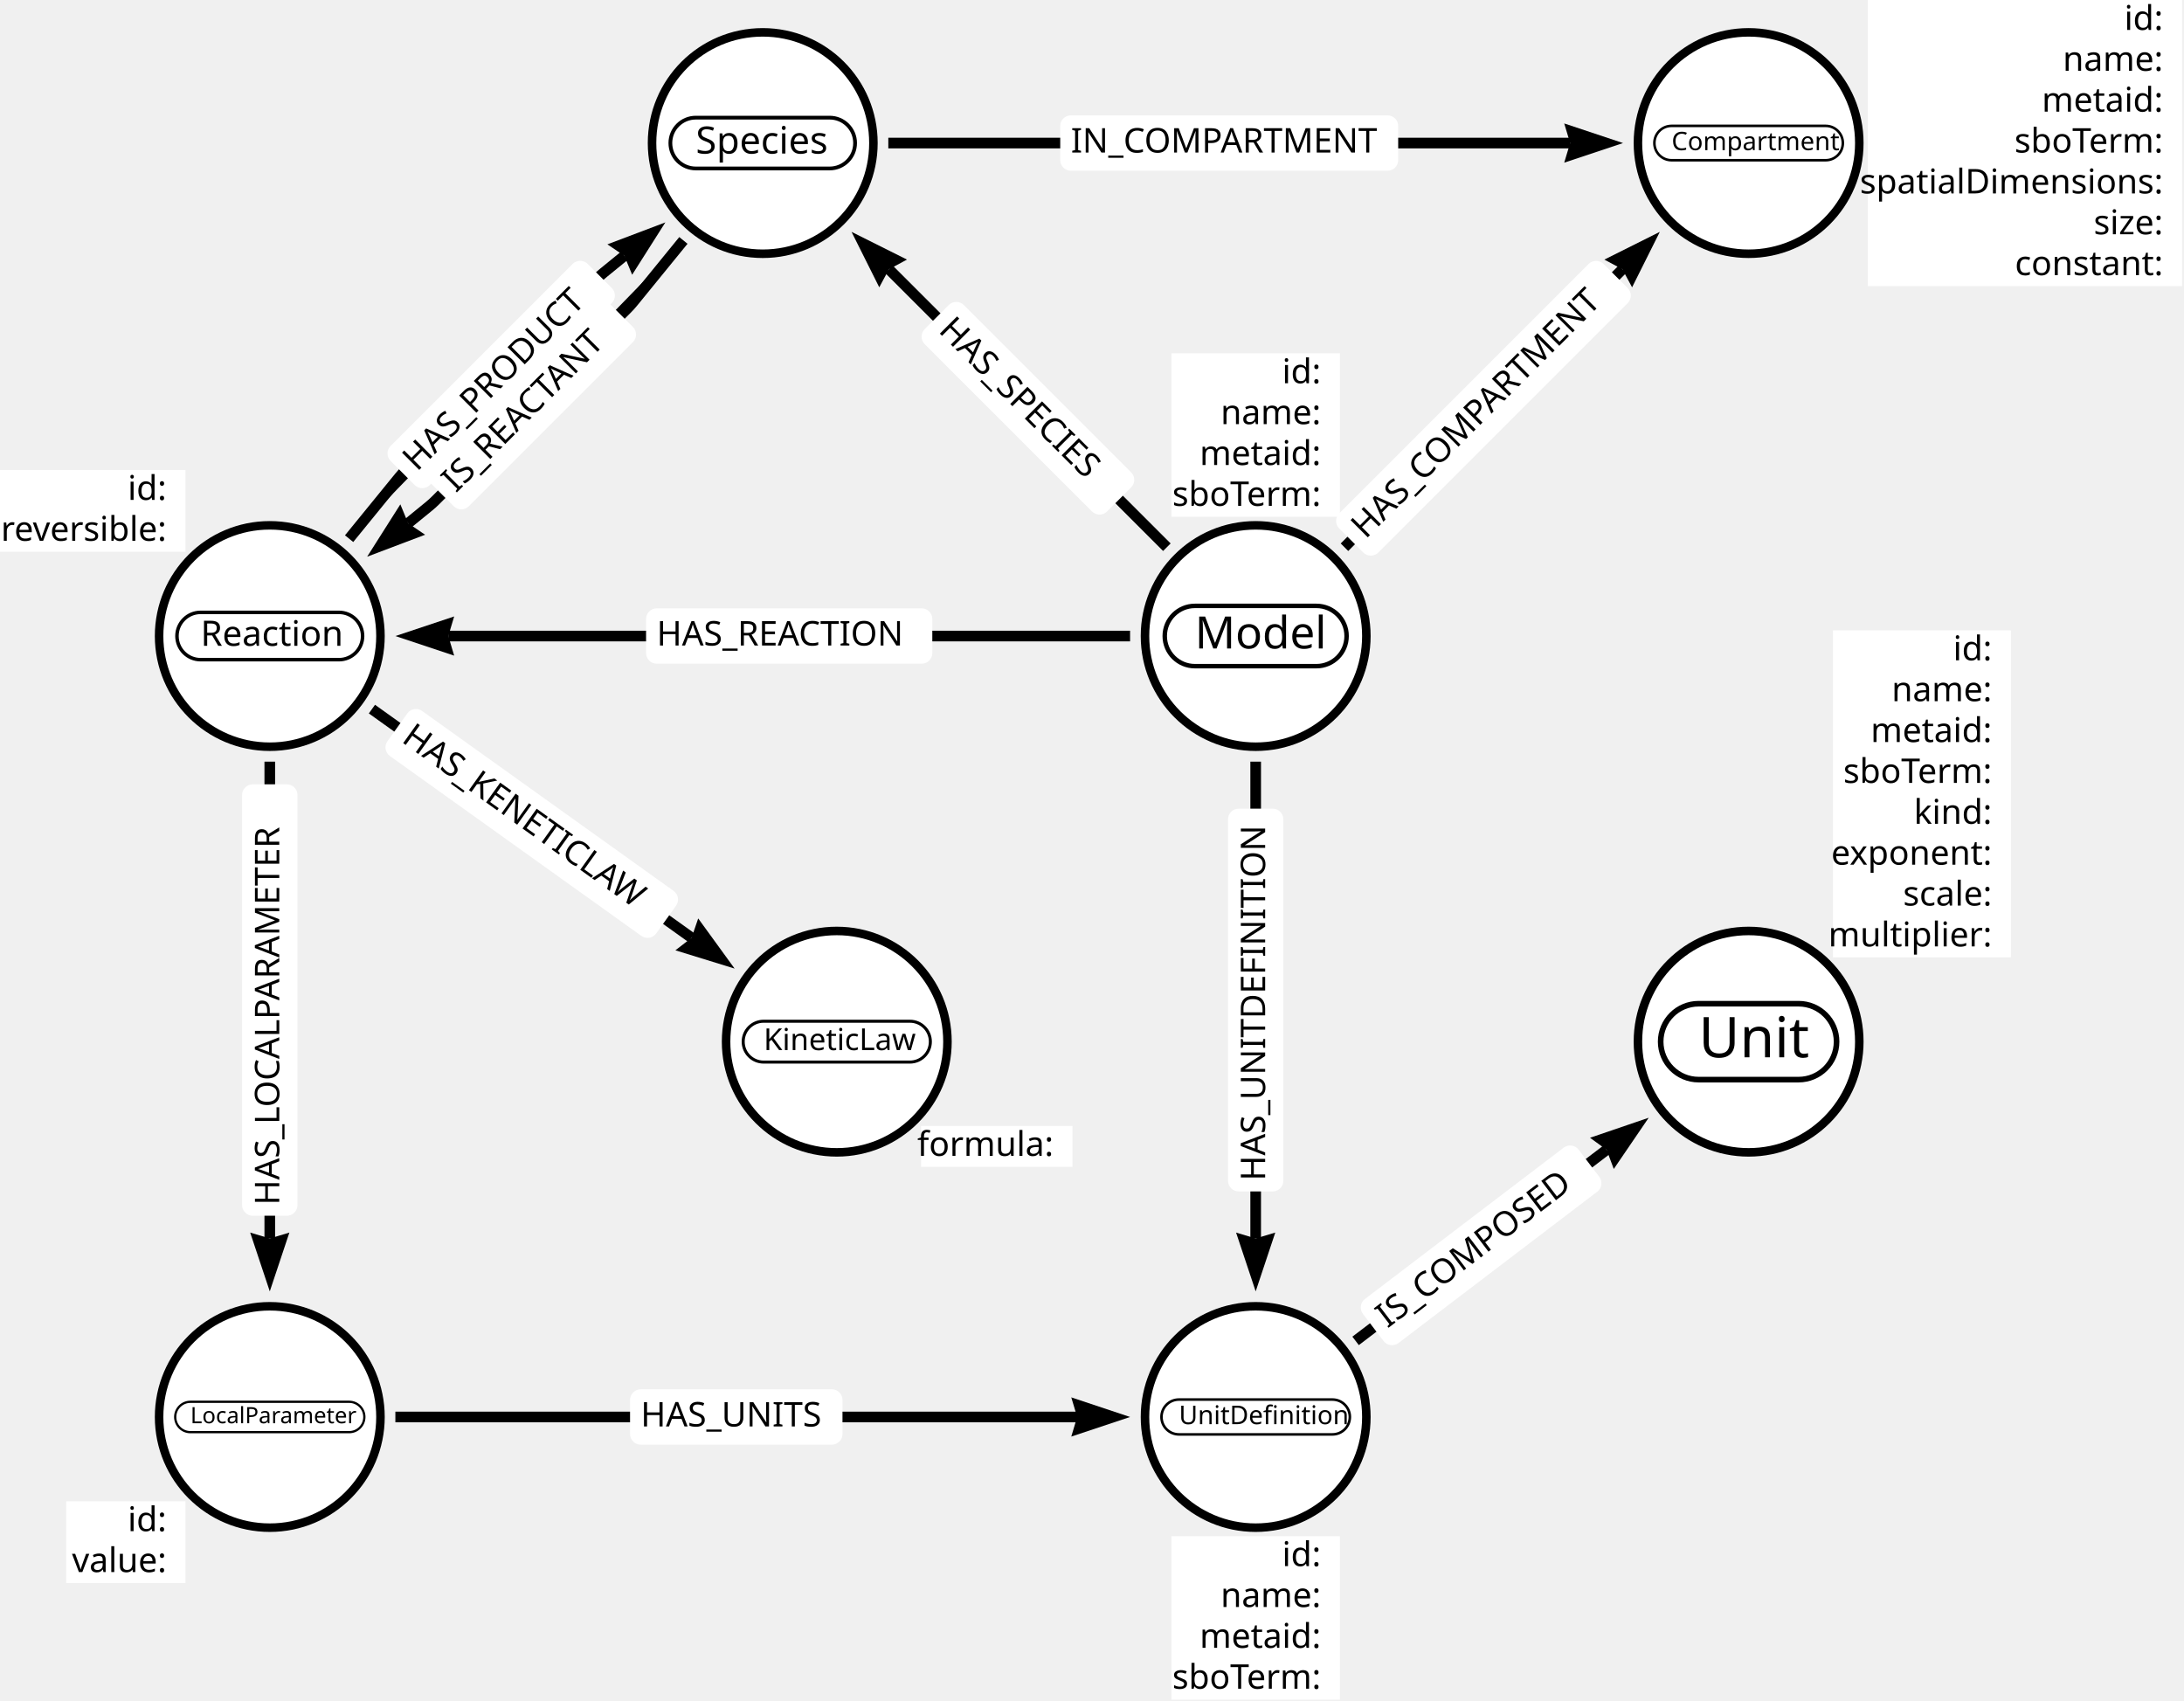
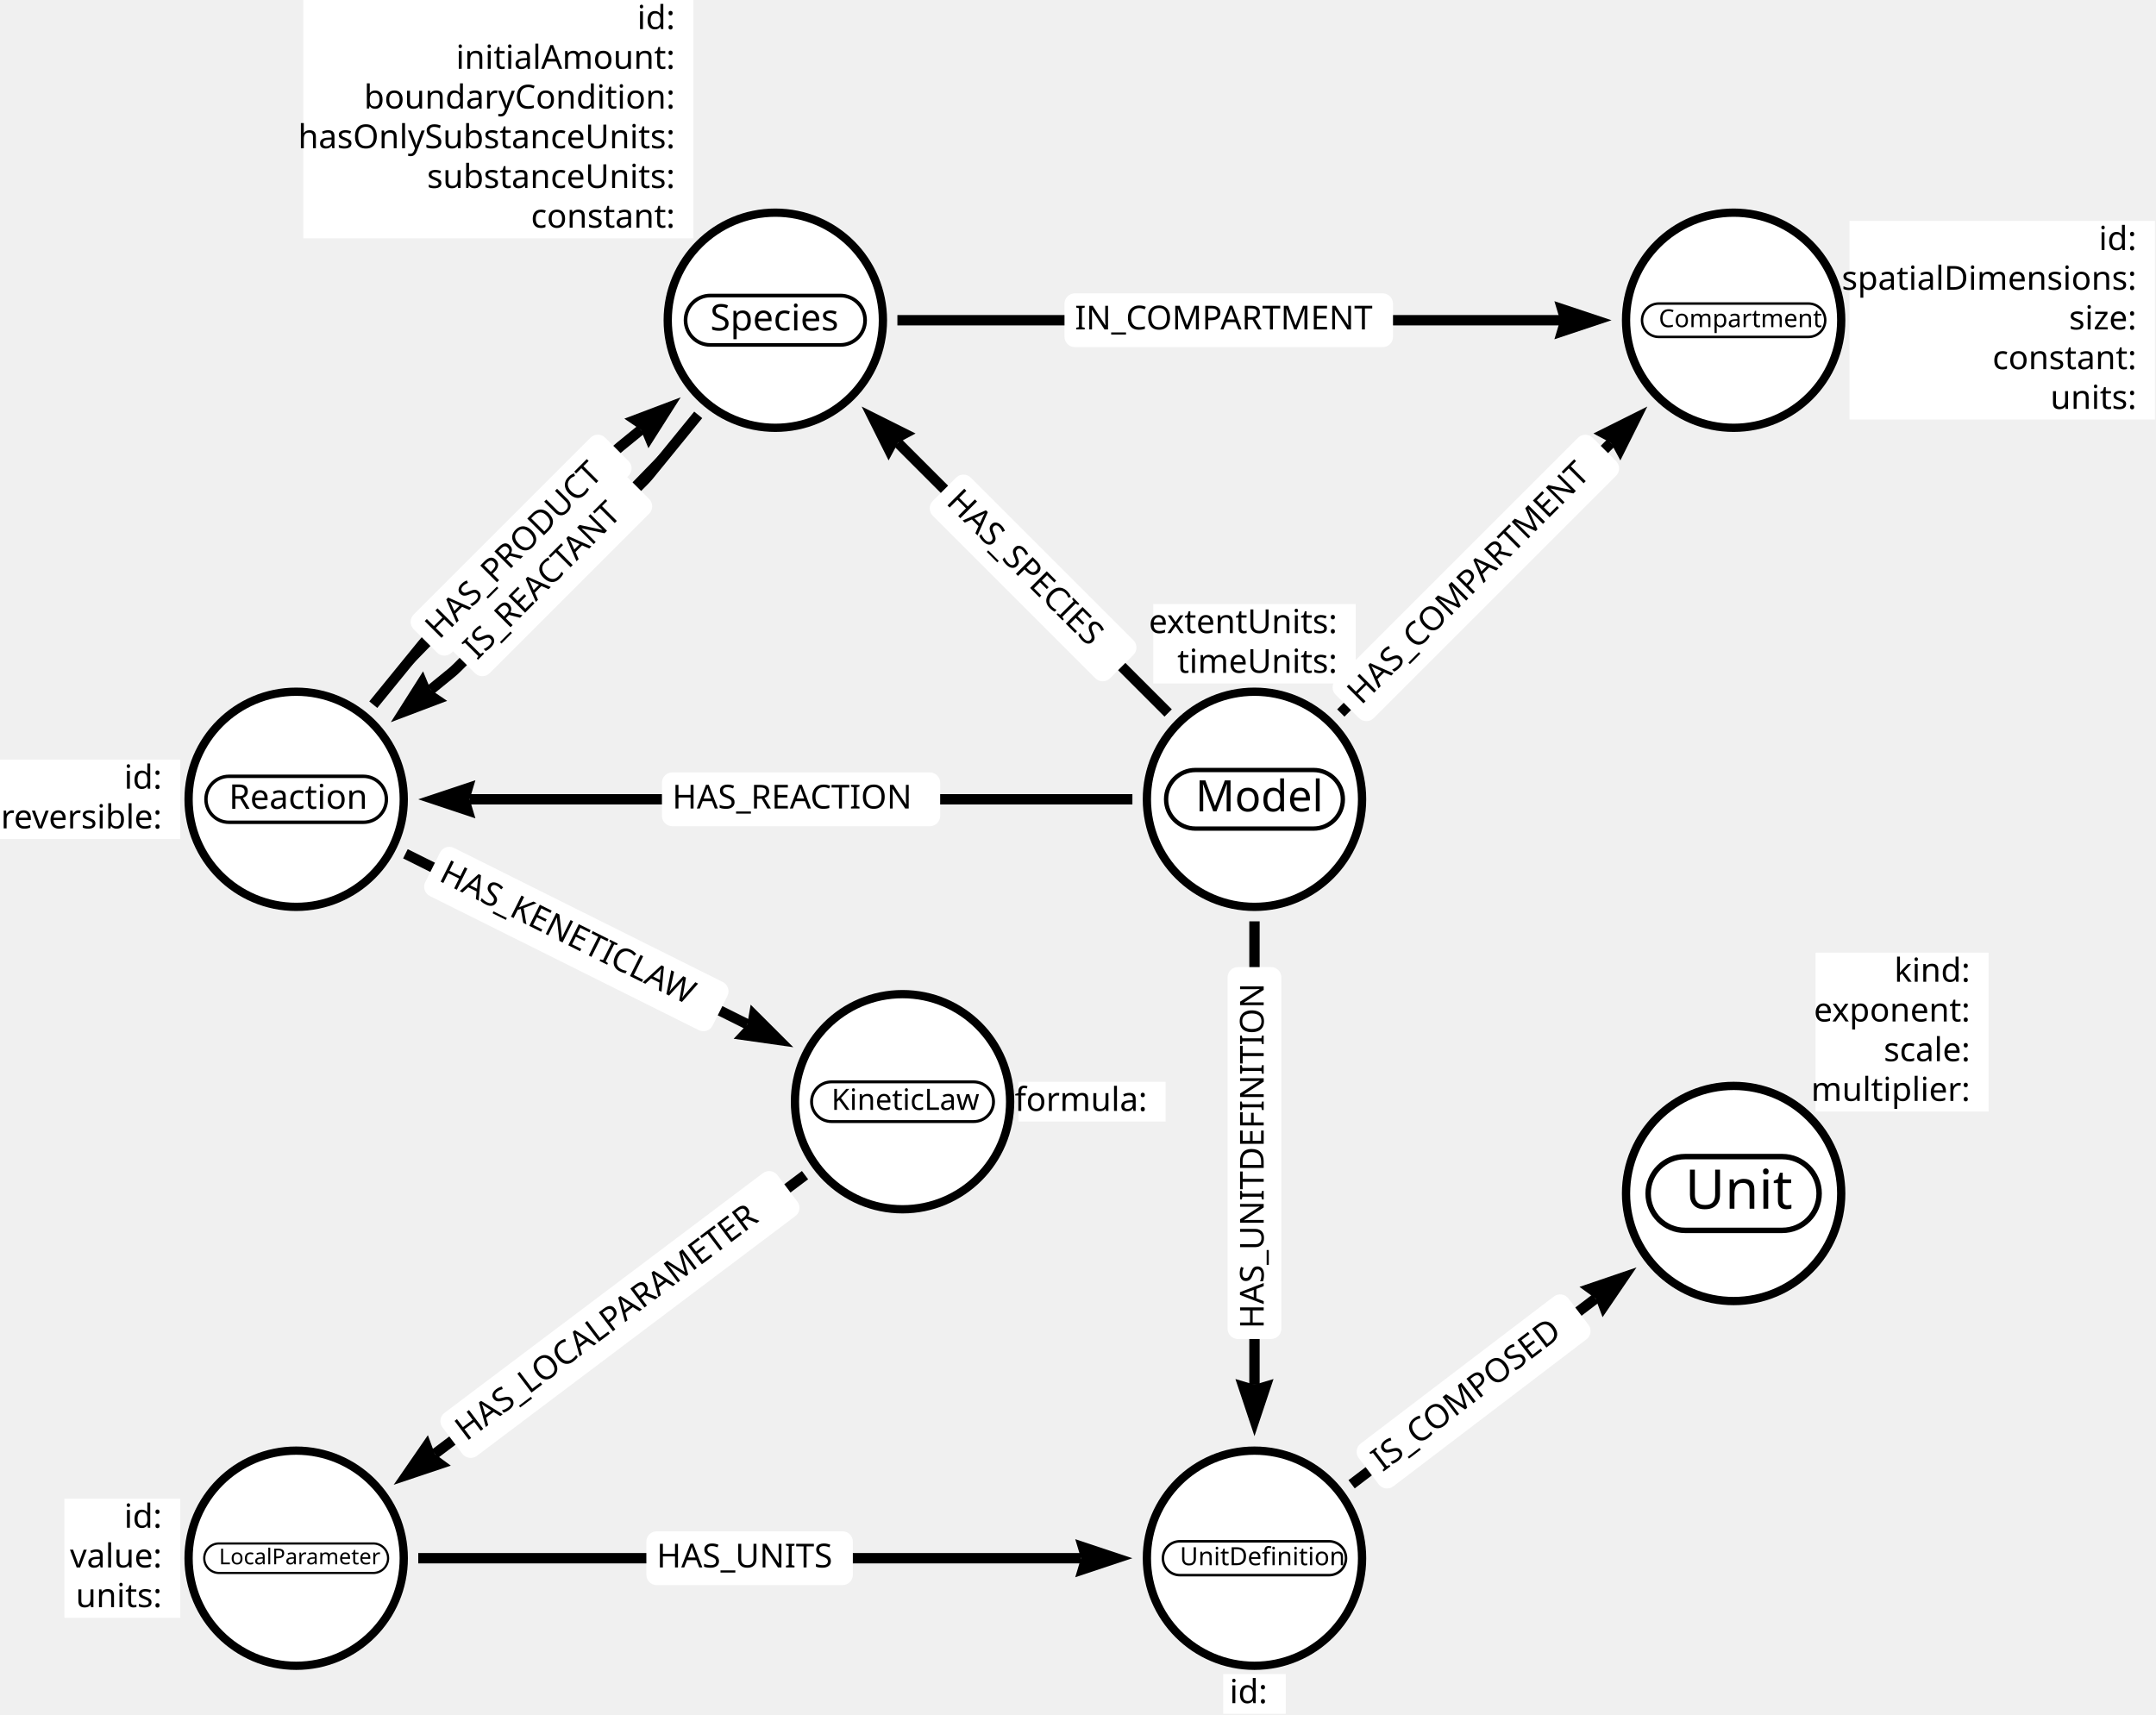
- <svg xmlns="http://www.w3.org/2000/svg" width="1026" height="799" viewBox="0 0 1026 799">
+ <svg xmlns="http://www.w3.org/2000/svg" width="1042" height="829" viewBox="0 0 1042 829">
  <defs>
    <style type="text/css" />
  </defs>
-   <g transform="translate(-2.261395 71.2) scale(1)">
+   <g transform="translate(14.14062 158.798) scale(1)">
    <g class="relationship">
      <g transform="translate(592.1514 227.5757) rotate(-45)" stroke-width="5" stroke="#000000">
        <path d="M 59 0 L 243.635 0" />
        <polygon points="-24.862,0 -27.625,9.208 0,0 -27.625,-9.208" fill="#000000" transform="translate(268.4975 0) rotate(0)" stroke="none" />
      </g>
      <g transform="translate(699.1492 120.5779) rotate(-45) translate(0 -13)">
        <g transform="translate(0 0)">
          <g transform="translate(-87.83203 0)" fill="#ffffff" stroke="#000000" stroke-width="0">
            <rect x="0" y="0" width="175.664" height="26" rx="5" ry="5" stroke="none" />
            <text xml:space="preserve" x="5" y="17.457" stroke="none" text-anchor="left" font-family="sans-serif" font-size="16" font-weight="normal" fill="#000000">HAS_COMPARTMENT</text>
          </g>
        </g>
      </g>
    </g>
    <g class="relationship">
      <g transform="translate(592.1514 594.4272) rotate(-37.28317)" stroke-width="5" stroke="#000000">
        <path d="M 59 0 L 207.19 0" />
        <polygon points="-24.862,0 -27.625,9.208 0,0 -27.625,-9.208" fill="#000000" transform="translate(232.0517 0) rotate(0)" stroke="none" />
      </g>
      <g transform="translate(698.0485 513.8044) rotate(-37.28317) translate(0 -13)">
        <g transform="translate(0 0)">
          <g transform="translate(-63.67969 0)" fill="#ffffff" stroke="#000000" stroke-width="0">
            <rect x="0" y="0" width="127.359" height="26" rx="5" ry="5" stroke="none" />
            <text xml:space="preserve" x="5" y="17.457" stroke="none" text-anchor="left" font-family="sans-serif" font-size="16" font-weight="normal" fill="#000000">IS_COMPOSED</text>
          </g>
        </g>
      </g>
    </g>
    <g class="relationship">
      <g transform="translate(592.1514 227.5757) rotate(90)" stroke-width="5" stroke="#000000">
        <path d="M 59 0 L 282.989 0" />
        <polygon points="-24.862,0 -27.625,9.208 0,0 -27.625,-9.208" fill="#000000" transform="translate(307.8515 0) rotate(0)" stroke="none" />
      </g>
      <g transform="translate(592.1514 398.5704) rotate(270) translate(0 -13)">
        <g transform="translate(0 0)">
          <g transform="translate(-89.89453 0)" fill="#ffffff" stroke="#000000" stroke-width="0">
            <rect x="0" y="0" width="179.789" height="26" rx="5" ry="5" stroke="none" />
            <text xml:space="preserve" x="5" y="17.457" stroke="none" text-anchor="left" font-family="sans-serif" font-size="16" font-weight="normal" fill="#000000">HAS_UNITDEFINITION</text>
          </g>
        </g>
      </g>
    </g>
    <g class="relationship">
      <g transform="translate(592.1514 227.5757) rotate(-135)" stroke-width="5" stroke="#000000">
        <path d="M 59 0 L 243.635 0" />
        <polygon points="-24.862,0 -27.625,9.208 0,0 -27.625,-9.208" fill="#000000" transform="translate(268.4975 0) rotate(0)" stroke="none" />
      </g>
      <g transform="translate(485.1537 120.5779) rotate(45) translate(0 -13)">
        <g transform="translate(0 0)">
          <g transform="translate(-60.57812 0)" fill="#ffffff" stroke="#000000" stroke-width="0">
            <rect x="0" y="0" width="121.156" height="26" rx="5" ry="5" stroke="none" />
            <text xml:space="preserve" x="5" y="17.457" stroke="none" text-anchor="left" font-family="sans-serif" font-size="16" font-weight="normal" fill="#000000">HAS_SPECIES</text>
          </g>
        </g>
      </g>
    </g>
    <g class="relationship">
      <g transform="translate(360.5757 -4) rotate(0)" stroke-width="5" stroke="#000000">
        <path d="M 59 0 L 379.289 0" />
        <polygon points="-24.862,0 -27.625,9.208 0,0 -27.625,-9.208" fill="#000000" transform="translate(404.1514 0) rotate(0)" stroke="none" />
      </g>
      <g transform="translate(579.7203 -4) rotate(0) translate(0 -13)">
        <g transform="translate(0 0)">
          <g transform="translate(-79.38281 0)" fill="#ffffff" stroke="#000000" stroke-width="0">
            <rect x="0" y="0" width="158.766" height="26" rx="5" ry="5" stroke="none" />
            <text xml:space="preserve" x="5" y="17.457" stroke="none" text-anchor="left" font-family="sans-serif" font-size="16" font-weight="normal" fill="#000000">IN_COMPARTMENT</text>
          </g>
        </g>
      </g>
    </g>
    <g class="relationship">
      <g transform="translate(592.1514 227.5757) rotate(180)" stroke-width="5" stroke="#000000">
        <path d="M 59 0 L 379.289 0" />
        <polygon points="-24.862,0 -27.625,9.208 0,0 -27.625,-9.208" fill="#000000" transform="translate(404.1514 0) rotate(0)" stroke="none" />
      </g>
      <g transform="translate(373.0068 227.5757) rotate(360) translate(0 -13)">
        <g transform="translate(0 0)">
          <g transform="translate(-67.23438 0)" fill="#ffffff" stroke="#000000" stroke-width="0">
            <rect x="0" y="0" width="134.469" height="26" rx="5" ry="5" stroke="none" />
            <text xml:space="preserve" x="5" y="17.457" stroke="none" text-anchor="left" font-family="sans-serif" font-size="16" font-weight="normal" fill="#000000">HAS_REACTION</text>
          </g>
        </g>
      </g>
    </g>
    <g class="relationship">
-       <g transform="translate(129 227.5757) rotate(35.57885)" stroke-width="5" stroke="#000000">
+       <g transform="translate(129 227.5757) rotate(26.51055)" stroke-width="5" stroke="#000000">
        <path d="M 59 0 L 243.635 0" />
        <polygon points="-24.862,0 -27.625,9.208 0,0 -27.625,-9.208" fill="#000000" transform="translate(268.4975 0) rotate(0)" stroke="none" />
      </g>
-       <g transform="translate(252.069 315.6158) rotate(35.57885) translate(0 -13)">
+       <g transform="translate(264.407 295.1182) rotate(26.51055) translate(0 -13)">
        <g transform="translate(0 0)">
          <g transform="translate(-77.61328 0)" fill="#ffffff" stroke="#000000" stroke-width="0">
            <rect x="0" y="0" width="155.227" height="26" rx="5" ry="5" stroke="none" />
            <text xml:space="preserve" x="5" y="17.457" stroke="none" text-anchor="left" font-family="sans-serif" font-size="16" font-weight="normal" fill="#000000">HAS_KENETICLAW</text>
          </g>
        </g>
      </g>
    </g>
    <g class="relationship">
-       <g transform="translate(129 227.5757) rotate(90)" stroke-width="5" stroke="#000000">
+       <g transform="translate(360.5757 -4) rotate(135)" stroke-width="5" stroke="#000000">
+         <path d="M 58.695 -5.99 L 95.969 -9.793 A 40 40 0 0 1 100.03 -10 L 163.749 -10 L 227.468 -10 A 40 40 0 0 1 231.529 -9.793 L 244.069 -8.514 L 244.069 -8.514" />
+         <polygon points="-24.862,0 -27.625,9.208 0,0 -27.625,-9.208" fill="#000000" transform="translate(327.4975 0) rotate(5.826689) translate(-59 0)" stroke="none" />
+       </g>
+       <g transform="translate(251.8589 118.8589) rotate(315) translate(0 -13)">
+         <g transform="translate(0 0)">
+           <g transform="translate(-59.53125 0)" fill="#ffffff" stroke="#000000" stroke-width="0">
+             <rect x="0" y="0" width="119.062" height="26" rx="5" ry="5" stroke="none" />
+             <text xml:space="preserve" x="5" y="17.457" stroke="none" text-anchor="left" font-family="sans-serif" font-size="16" font-weight="normal" fill="#000000">IS_REACTANT</text>
+           </g>
+         </g>
+       </g>
+     </g>
+     <g class="relationship">
+       <g transform="translate(129 227.5757) rotate(-45)" stroke-width="5" stroke="#000000">
+         <path d="M 58.695 -5.99 L 95.969 -9.793 A 40 40 0 0 1 100.03 -10 L 163.749 -10 L 227.468 -10 A 40 40 0 0 1 231.529 -9.793 L 244.069 -8.514 L 244.069 -8.514" />
+         <polygon points="-24.862,0 -27.625,9.208 0,0 -27.625,-9.208" fill="#000000" transform="translate(327.4975 0) rotate(5.826689) translate(-59 0)" stroke="none" />
+       </g>
+       <g transform="translate(237.7168 104.7168) rotate(-45) translate(0 -13)">
+         <g transform="translate(0 0)">
+           <g transform="translate(-65.45312 0)" fill="#ffffff" stroke="#000000" stroke-width="0">
+             <rect x="0" y="0" width="130.906" height="26" rx="5" ry="5" stroke="none" />
+             <text xml:space="preserve" x="5" y="17.457" stroke="none" text-anchor="left" font-family="sans-serif" font-size="16" font-weight="normal" fill="#000000">HAS_PRODUCT</text>
+           </g>
+         </g>
+       </g>
+     </g>
+     <g class="relationship">
+       <g transform="translate(129 594.4272) rotate(0)" stroke-width="5" stroke="#000000">
+         <path d="M 59 0 L 379.289 0" />
+         <polygon points="-24.862,0 -27.625,9.208 0,0 -27.625,-9.208" fill="#000000" transform="translate(404.1514 0) rotate(0)" stroke="none" />
+       </g>
+       <g transform="translate(348.1446 594.4272) rotate(0) translate(0 -13)">
+         <g transform="translate(0 0)">
+           <g transform="translate(-49.89844 0)" fill="#ffffff" stroke="#000000" stroke-width="0">
+             <rect x="0" y="0" width="99.797" height="26" rx="5" ry="5" stroke="none" />
+             <text xml:space="preserve" x="5" y="17.457" stroke="none" text-anchor="left" font-family="sans-serif" font-size="16" font-weight="normal" fill="#000000">HAS_UNITS</text>
+           </g>
+         </g>
+       </g>
+     </g>
+     <g class="relationship">
+       <g transform="translate(422.0619 373.7583) rotate(143.0211)" stroke-width="5" stroke="#000000">
        <path d="M 59 0 L 282.989 0" />
        <polygon points="-24.862,0 -27.625,9.208 0,0 -27.625,-9.208" fill="#000000" transform="translate(307.8515 0) rotate(0)" stroke="none" />
      </g>
-       <g transform="translate(129 398.5704) rotate(270) translate(0 -13)">
+       <g transform="translate(285.4616 476.6152) rotate(323.0211) translate(0 -13)">
        <g transform="translate(0 0)">
          <g transform="translate(-101.3281 0)" fill="#ffffff" stroke="#000000" stroke-width="0">
            <rect x="0" y="0" width="202.656" height="26" rx="5" ry="5" stroke="none" />
            <text xml:space="preserve" x="5" y="17.457" stroke="none" text-anchor="left" font-family="sans-serif" font-size="16" font-weight="normal" fill="#000000">HAS_LOCALPARAMETER</text>
          </g>
        </g>
      </g>
    </g>
-     <g class="relationship">
-       <g transform="translate(360.5757 -4) rotate(135)" stroke-width="5" stroke="#000000">
-         <path d="M 58.695 -5.99 L 95.969 -9.793 A 40 40 0 0 1 100.03 -10 L 163.749 -10 L 227.468 -10 A 40 40 0 0 1 231.529 -9.793 L 244.069 -8.514 L 244.069 -8.514" />
-         <polygon points="-24.862,0 -27.625,9.208 0,0 -27.625,-9.208" fill="#000000" transform="translate(327.4975 0) rotate(5.826689) translate(-59 0)" stroke="none" />
-       </g>
-       <g transform="translate(251.8589 118.8589) rotate(315) translate(0 -13)">
-         <g transform="translate(0 0)">
-           <g transform="translate(-59.53125 0)" fill="#ffffff" stroke="#000000" stroke-width="0">
-             <rect x="0" y="0" width="119.062" height="26" rx="5" ry="5" stroke="none" />
-             <text xml:space="preserve" x="5" y="17.457" stroke="none" text-anchor="left" font-family="sans-serif" font-size="16" font-weight="normal" fill="#000000">IS_REACTANT</text>
-           </g>
-         </g>
-       </g>
-     </g>
-     <g class="relationship">
-       <g transform="translate(129 227.5757) rotate(-45)" stroke-width="5" stroke="#000000">
-         <path d="M 58.695 -5.99 L 95.969 -9.793 A 40 40 0 0 1 100.03 -10 L 163.749 -10 L 227.468 -10 A 40 40 0 0 1 231.529 -9.793 L 244.069 -8.514 L 244.069 -8.514" />
-         <polygon points="-24.862,0 -27.625,9.208 0,0 -27.625,-9.208" fill="#000000" transform="translate(327.4975 0) rotate(5.826689) translate(-59 0)" stroke="none" />
-       </g>
-       <g transform="translate(237.7168 104.7168) rotate(-45) translate(0 -13)">
-         <g transform="translate(0 0)">
-           <g transform="translate(-65.45312 0)" fill="#ffffff" stroke="#000000" stroke-width="0">
-             <rect x="0" y="0" width="130.906" height="26" rx="5" ry="5" stroke="none" />
-             <text xml:space="preserve" x="5" y="17.457" stroke="none" text-anchor="left" font-family="sans-serif" font-size="16" font-weight="normal" fill="#000000">HAS_PRODUCT</text>
-           </g>
-         </g>
-       </g>
-     </g>
-     <g class="relationship">
-       <g transform="translate(129 594.4272) rotate(0)" stroke-width="5" stroke="#000000">
-         <path d="M 59 0 L 379.289 0" />
-         <polygon points="-24.862,0 -27.625,9.208 0,0 -27.625,-9.208" fill="#000000" transform="translate(404.1514 0) rotate(0)" stroke="none" />
-       </g>
-       <g transform="translate(348.1446 594.4272) rotate(0) translate(0 -13)">
-         <g transform="translate(0 0)">
-           <g transform="translate(-49.89844 0)" fill="#ffffff" stroke="#000000" stroke-width="0">
-             <rect x="0" y="0" width="99.797" height="26" rx="5" ry="5" stroke="none" />
-             <text xml:space="preserve" x="5" y="17.457" stroke="none" text-anchor="left" font-family="sans-serif" font-size="16" font-weight="normal" fill="#000000">HAS_UNITS</text>
-           </g>
-         </g>
-       </g>
-     </g>
    <g class="node">
      <g fill="#ffffff" stroke="#000000" stroke-width="4">
        <circle cx="592.151" cy="594.427" r="52" />
      </g>
      <g transform="translate(592.1514 594.4272)">
        <g transform="scale(0.3031899) translate(0 -27)">
          <g transform="translate(0 0)">
            <g transform="translate(-145.9453 0)">
              <g fill="#ffffff" stroke="#000000" stroke-width="4">
                <rect x="0" y="0" width="291.891" height="54" rx="27" ry="27" />
                <text xml:space="preserve" x="27" y="38.143" stroke="none" font-family="sans-serif" font-size="40" font-weight="normal" fill="#000000">UnitDefinition</text>
              </g>
            </g>
          </g>
        </g>
        <g transform="translate(3.429011037612589e-15 56)">
          <g transform="translate(0 0)">
-             <g transform="translate(-39.56641 0)" fill="white">
-               <rect x="0" y="0" width="79.133" height="76.8" rx="0" ry="0" stroke="none" />
-               <g font-family="sans-serif" font-size="16" font-weight="normal" fill="#000000" text-anchor="end">
-                 <text xml:space="preserve" x="70.242" y="14.057" stroke="none">id:</text>
-                 <text xml:space="preserve" x="74.688" y="14.057" stroke="none" text-anchor="start" />
-                 <text xml:space="preserve" x="70.242" y="33.257" stroke="none" text-anchor="end">name:</text>
-                 <text xml:space="preserve" x="74.688" y="33.257" stroke="none" text-anchor="start" />
-                 <text xml:space="preserve" x="70.242" y="52.457" stroke="none" text-anchor="end">metaid:</text>
-                 <text xml:space="preserve" x="74.688" y="52.457" stroke="none" text-anchor="start" />
-                 <text xml:space="preserve" x="70.242" y="71.657" stroke="none" text-anchor="end">sboTerm:</text>
-                 <text xml:space="preserve" x="74.688" y="71.657" stroke="none" text-anchor="start" />
+             <g transform="translate(-15.11719 0)" fill="white">
+               <rect x="0" y="0" width="30.234" height="19.2" rx="0" ry="0" stroke="none" />
+               <g font-family="sans-serif" font-size="16" font-weight="normal" fill="#000000" text-anchor="end">
+                 <text xml:space="preserve" x="21.344" y="14.057" stroke="none">id:</text>
+                 <text xml:space="preserve" x="25.789" y="14.057" stroke="none" text-anchor="start" />
              </g>
            </g>
          </g>
        </g>
      </g>
    </g>
    <g class="node">
      <g fill="#ffffff" stroke="#000000" stroke-width="4">
        <circle cx="823.727" cy="-4" r="52" />
      </g>
      <g transform="translate(823.7271 -4)">
        <g transform="scale(0.2988196) translate(0 -27)">
          <g transform="translate(0 0)">
            <g transform="translate(-148.1523 0)">
              <g fill="#ffffff" stroke="#000000" stroke-width="4">
                <rect x="0" y="0" width="296.305" height="54" rx="27" ry="27" />
                <text xml:space="preserve" x="27" y="38.143" stroke="none" font-family="sans-serif" font-size="40" font-weight="normal" fill="#000000">Compartment</text>
              </g>
            </g>
          </g>
        </g>
-         <g transform="translate(56 -67.2)">
+         <g transform="translate(56 -48)">
          <g transform="translate(0 0)">
            <g transform="translate(0 0)" fill="white">
-               <rect x="0" y="0" width="147.617" height="134.4" rx="0" ry="0" stroke="none" />
+               <rect x="0" y="0" width="147.617" height="96" rx="0" ry="0" stroke="none" />
              <g font-family="sans-serif" font-size="16" font-weight="normal" fill="#000000" text-anchor="end">
                <text xml:space="preserve" x="138.727" y="14.057" stroke="none">id:</text>
                <text xml:space="preserve" x="143.172" y="14.057" stroke="none" text-anchor="start" />
-                 <text xml:space="preserve" x="138.727" y="33.257" stroke="none" text-anchor="end">name:</text>
+                 <text xml:space="preserve" x="138.727" y="33.257" stroke="none" text-anchor="end">spatialDimensions:</text>
                <text xml:space="preserve" x="143.172" y="33.257" stroke="none" text-anchor="start" />
-                 <text xml:space="preserve" x="138.727" y="52.457" stroke="none" text-anchor="end">metaid:</text>
+                 <text xml:space="preserve" x="138.727" y="52.457" stroke="none" text-anchor="end">size:</text>
                <text xml:space="preserve" x="143.172" y="52.457" stroke="none" text-anchor="start" />
-                 <text xml:space="preserve" x="138.727" y="71.657" stroke="none" text-anchor="end">sboTerm:</text>
+                 <text xml:space="preserve" x="138.727" y="71.657" stroke="none" text-anchor="end">constant:</text>
                <text xml:space="preserve" x="143.172" y="71.657" stroke="none" text-anchor="start" />
-                 <text xml:space="preserve" x="138.727" y="90.857" stroke="none" text-anchor="end">spatialDimensions:</text>
+                 <text xml:space="preserve" x="138.727" y="90.857" stroke="none" text-anchor="end">units:</text>
                <text xml:space="preserve" x="143.172" y="90.857" stroke="none" text-anchor="start" />
-                 <text xml:space="preserve" x="138.727" y="110.057" stroke="none" text-anchor="end">size:</text>
-                 <text xml:space="preserve" x="143.172" y="110.057" stroke="none" text-anchor="start" />
-                 <text xml:space="preserve" x="138.727" y="129.257" stroke="none" text-anchor="end">constant:</text>
-                 <text xml:space="preserve" x="143.172" y="129.257" stroke="none" text-anchor="start" />
              </g>
            </g>
          </g>
        </g>
      </g>
    </g>
    <g class="node">
      <g fill="#ffffff" stroke="#000000" stroke-width="4">
        <circle cx="592.151" cy="227.576" r="52" />
      </g>
      <g transform="translate(592.1514 227.5757)">
        <g transform="scale(0.524292) translate(0 -27)">
          <g transform="translate(0 0)">
            <g transform="translate(-81.47266 0)">
              <g fill="#ffffff" stroke="#000000" stroke-width="4">
                <rect x="0" y="0" width="162.945" height="54" rx="27" ry="27" />
                <text xml:space="preserve" x="27" y="38.143" stroke="none" font-family="sans-serif" font-size="40" font-weight="normal" fill="#000000">Model</text>
              </g>
            </g>
          </g>
        </g>
-         <g transform="translate(3.429011037612589e-15 -132.8)">
-           <g transform="translate(0 0)">
-             <g transform="translate(-39.56641 0)" fill="white">
-               <rect x="0" y="0" width="79.133" height="76.8" rx="0" ry="0" stroke="none" />
-               <g font-family="sans-serif" font-size="16" font-weight="normal" fill="#000000" text-anchor="end">
-                 <text xml:space="preserve" x="70.242" y="14.057" stroke="none">id:</text>
-                 <text xml:space="preserve" x="74.688" y="14.057" stroke="none" text-anchor="start" />
-                 <text xml:space="preserve" x="70.242" y="33.257" stroke="none" text-anchor="end">name:</text>
-                 <text xml:space="preserve" x="74.688" y="33.257" stroke="none" text-anchor="start" />
-                 <text xml:space="preserve" x="70.242" y="52.457" stroke="none" text-anchor="end">metaid:</text>
-                 <text xml:space="preserve" x="74.688" y="52.457" stroke="none" text-anchor="start" />
-                 <text xml:space="preserve" x="70.242" y="71.657" stroke="none" text-anchor="end">sboTerm:</text>
-                 <text xml:space="preserve" x="74.688" y="71.657" stroke="none" text-anchor="start" />
+         <g transform="translate(3.429011037612589e-15 -94.4)">
+           <g transform="translate(0 0)">
+             <g transform="translate(-48.91016 0)" fill="white">
+               <rect x="0" y="0" width="97.82" height="38.4" rx="0" ry="0" stroke="none" />
+               <g font-family="sans-serif" font-size="16" font-weight="normal" fill="#000000" text-anchor="end">
+                 <text xml:space="preserve" x="88.93" y="14.057" stroke="none">extentUnits:</text>
+                 <text xml:space="preserve" x="93.375" y="14.057" stroke="none" text-anchor="start" />
+                 <text xml:space="preserve" x="88.93" y="33.257" stroke="none" text-anchor="end">timeUnits:</text>
+                 <text xml:space="preserve" x="93.375" y="33.257" stroke="none" text-anchor="start" />
              </g>
            </g>
          </g>
        </g>
      </g>
    </g>
    <g class="node">
      <g fill="#ffffff" stroke="#000000" stroke-width="4">
        <circle cx="823.727" cy="418.121" r="52" />
      </g>
      <g transform="translate(823.7271 418.1212)">
        <g transform="scale(0.6603698) translate(0 -27)">
          <g transform="translate(0 0)">
            <g transform="translate(-62.56641 0)">
              <g fill="#ffffff" stroke="#000000" stroke-width="4">
                <rect x="0" y="0" width="125.133" height="54" rx="27" ry="27" />
                <text xml:space="preserve" x="27" y="38.143" stroke="none" font-family="sans-serif" font-size="40" font-weight="normal" fill="#000000">Unit</text>
              </g>
            </g>
          </g>
        </g>
-         <g transform="translate(39.59798 -193.198)">
+         <g transform="translate(39.59798 -116.398)">
          <g transform="translate(0 0)">
            <g transform="translate(0 0)" fill="white">
-               <rect x="0" y="0" width="83.617" height="153.6" rx="0" ry="0" stroke="none" />
-               <g font-family="sans-serif" font-size="16" font-weight="normal" fill="#000000" text-anchor="end">
-                 <text xml:space="preserve" x="74.727" y="14.057" stroke="none">id:</text>
+               <rect x="0" y="0" width="83.617" height="76.8" rx="0" ry="0" stroke="none" />
+               <g font-family="sans-serif" font-size="16" font-weight="normal" fill="#000000" text-anchor="end">
+                 <text xml:space="preserve" x="74.727" y="14.057" stroke="none">kind:</text>
                <text xml:space="preserve" x="79.172" y="14.057" stroke="none" text-anchor="start" />
-                 <text xml:space="preserve" x="74.727" y="33.257" stroke="none" text-anchor="end">name:</text>
+                 <text xml:space="preserve" x="74.727" y="33.257" stroke="none" text-anchor="end">exponent:</text>
                <text xml:space="preserve" x="79.172" y="33.257" stroke="none" text-anchor="start" />
-                 <text xml:space="preserve" x="74.727" y="52.457" stroke="none" text-anchor="end">metaid:</text>
+                 <text xml:space="preserve" x="74.727" y="52.457" stroke="none" text-anchor="end">scale:</text>
                <text xml:space="preserve" x="79.172" y="52.457" stroke="none" text-anchor="start" />
-                 <text xml:space="preserve" x="74.727" y="71.657" stroke="none" text-anchor="end">sboTerm:</text>
+                 <text xml:space="preserve" x="74.727" y="71.657" stroke="none" text-anchor="end">multiplier:</text>
                <text xml:space="preserve" x="79.172" y="71.657" stroke="none" text-anchor="start" />
-                 <text xml:space="preserve" x="74.727" y="90.857" stroke="none" text-anchor="end">kind:</text>
-                 <text xml:space="preserve" x="79.172" y="90.857" stroke="none" text-anchor="start" />
-                 <text xml:space="preserve" x="74.727" y="110.057" stroke="none" text-anchor="end">exponent:</text>
-                 <text xml:space="preserve" x="79.172" y="110.057" stroke="none" text-anchor="start" />
-                 <text xml:space="preserve" x="74.727" y="129.257" stroke="none" text-anchor="end">scale:</text>
-                 <text xml:space="preserve" x="79.172" y="129.257" stroke="none" text-anchor="start" />
-                 <text xml:space="preserve" x="74.727" y="148.457" stroke="none" text-anchor="end">multiplier:</text>
-                 <text xml:space="preserve" x="79.172" y="148.457" stroke="none" text-anchor="start" />
              </g>
            </g>
          </g>
        </g>
      </g>
    </g>
    <g class="node">
      <g fill="#ffffff" stroke="#000000" stroke-width="4">
        <circle cx="360.576" cy="-4" r="52" />
      </g>
      <g transform="translate(360.5757 -4)">
        <g transform="scale(0.4420508) translate(0 -27)">
          <g transform="translate(0 0)">
            <g transform="translate(-98.15234 0)">
              <g fill="#ffffff" stroke="#000000" stroke-width="4">
                <rect x="0" y="0" width="196.305" height="54" rx="27" ry="27" />
                <text xml:space="preserve" x="27" y="38.143" stroke="none" font-family="sans-serif" font-size="40" font-weight="normal" fill="#000000">Species</text>
              </g>
            </g>
          </g>
        </g>
+         <g transform="translate(-39.59798 -154.798)">
+           <g transform="translate(0 0)">
+             <g transform="translate(-188.5391 0)" fill="white">
+               <rect x="0" y="0" width="188.539" height="115.2" rx="0" ry="0" stroke="none" />
+               <g font-family="sans-serif" font-size="16" font-weight="normal" fill="#000000" text-anchor="end">
+                 <text xml:space="preserve" x="179.648" y="14.057" stroke="none">id:</text>
+                 <text xml:space="preserve" x="184.094" y="14.057" stroke="none" text-anchor="start" />
+                 <text xml:space="preserve" x="179.648" y="33.257" stroke="none" text-anchor="end">initialAmount:</text>
+                 <text xml:space="preserve" x="184.094" y="33.257" stroke="none" text-anchor="start" />
+                 <text xml:space="preserve" x="179.648" y="52.457" stroke="none" text-anchor="end">boundaryCondition:</text>
+                 <text xml:space="preserve" x="184.094" y="52.457" stroke="none" text-anchor="start" />
+                 <text xml:space="preserve" x="179.648" y="71.657" stroke="none" text-anchor="end">hasOnlySubstanceUnits:</text>
+                 <text xml:space="preserve" x="184.094" y="71.657" stroke="none" text-anchor="start" />
+                 <text xml:space="preserve" x="179.648" y="90.857" stroke="none" text-anchor="end">substanceUnits:</text>
+                 <text xml:space="preserve" x="184.094" y="90.857" stroke="none" text-anchor="start" />
+                 <text xml:space="preserve" x="179.648" y="110.057" stroke="none" text-anchor="end">constant:</text>
+                 <text xml:space="preserve" x="184.094" y="110.057" stroke="none" text-anchor="start" />
+               </g>
+             </g>
+           </g>
+         </g>
      </g>
    </g>
    <g class="node">
      <g fill="#ffffff" stroke="#000000" stroke-width="4">
        <circle cx="129" cy="227.576" r="52" />
      </g>
      <g transform="translate(129 227.5757)">
        <g transform="scale(0.4116273) translate(0 -27)">
          <g transform="translate(0 0)">
            <g transform="translate(-105.9355 0)">
              <g fill="#ffffff" stroke="#000000" stroke-width="4">
                <rect x="0" y="0" width="211.871" height="54" rx="27" ry="27" />
                <text xml:space="preserve" x="27" y="38.143" stroke="none" font-family="sans-serif" font-size="40" font-weight="normal" fill="#000000">Reaction</text>
              </g>
            </g>
          </g>
        </g>
-         <g transform="translate(-39.59798 -77.99798)">
+         <g transform="translate(-56 -19.2)">
          <g transform="translate(0 0)">
            <g transform="translate(-87.14062 0)" fill="white">
              <rect x="0" y="0" width="87.141" height="38.4" rx="0" ry="0" stroke="none" />
              <g font-family="sans-serif" font-size="16" font-weight="normal" fill="#000000" text-anchor="end">
                <text xml:space="preserve" x="78.25" y="14.057" stroke="none">id:</text>
                <text xml:space="preserve" x="82.695" y="14.057" stroke="none" text-anchor="start" />
                <text xml:space="preserve" x="78.25" y="33.257" stroke="none" text-anchor="end">reversible:</text>
                <text xml:space="preserve" x="82.695" y="33.257" stroke="none" text-anchor="start" />
              </g>
            </g>
          </g>
        </g>
      </g>
    </g>
    <g class="node">
      <g fill="#ffffff" stroke="#000000" stroke-width="4">
-         <circle cx="395.359" cy="418.121" r="52" />
-       </g>
-       <g transform="translate(395.3588 418.1212)">
+         <circle cx="422.062" cy="373.758" r="52" />
+       </g>
+       <g transform="translate(422.0619 373.7583)">
        <g transform="scale(0.3553641) translate(0 -27)">
          <g transform="translate(0 0)">
            <g transform="translate(-123.7188 0)">
              <g fill="#ffffff" stroke="#000000" stroke-width="4">
                <rect x="0" y="0" width="247.438" height="54" rx="27" ry="27" />
                <text xml:space="preserve" x="27" y="38.143" stroke="none" font-family="sans-serif" font-size="40" font-weight="normal" fill="#000000">KineticLaw</text>
              </g>
            </g>
          </g>
        </g>
-         <g transform="translate(39.59798 39.59798)">
+         <g transform="translate(56 -9.6)">
          <g transform="translate(0 0)">
            <g transform="translate(0 0)" fill="white">
              <rect x="0" y="0" width="71.133" height="19.2" rx="0" ry="0" stroke="none" />
              <g font-family="sans-serif" font-size="16" font-weight="normal" fill="#000000" text-anchor="end">
                <text xml:space="preserve" x="62.242" y="14.057" stroke="none">formula:</text>
                <text xml:space="preserve" x="66.688" y="14.057" stroke="none" text-anchor="start" />
              </g>
            </g>
          </g>
        </g>
      </g>
    </g>
    <g class="node">
      <g fill="#ffffff" stroke="#000000" stroke-width="4">
        <circle cx="129" cy="594.427" r="52" />
      </g>
      <g transform="translate(129 594.4272)">
        <g transform="scale(0.264185) translate(0 -27)">
          <g transform="translate(0 0)">
            <g transform="translate(-168.1816 0)">
              <g fill="#ffffff" stroke="#000000" stroke-width="4">
                <rect x="0" y="0" width="336.363" height="54" rx="27" ry="27" />
                <text xml:space="preserve" x="27" y="38.143" stroke="none" font-family="sans-serif" font-size="40" font-weight="normal" fill="#000000">LocalParameter</text>
              </g>
            </g>
          </g>
        </g>
-         <g transform="translate(-39.59798 39.59798)">
+         <g transform="translate(-56 -28.8)">
          <g transform="translate(0 0)">
            <g transform="translate(-56.03125 0)" fill="white">
-               <rect x="0" y="0" width="56.031" height="38.4" rx="0" ry="0" stroke="none" />
+               <rect x="0" y="0" width="56.031" height="57.6" rx="0" ry="0" stroke="none" />
              <g font-family="sans-serif" font-size="16" font-weight="normal" fill="#000000" text-anchor="end">
                <text xml:space="preserve" x="47.141" y="14.057" stroke="none">id:</text>
                <text xml:space="preserve" x="51.586" y="14.057" stroke="none" text-anchor="start" />
                <text xml:space="preserve" x="47.141" y="33.257" stroke="none" text-anchor="end">value:</text>
                <text xml:space="preserve" x="51.586" y="33.257" stroke="none" text-anchor="start" />
+                 <text xml:space="preserve" x="47.141" y="52.457" stroke="none" text-anchor="end">units:</text>
+                 <text xml:space="preserve" x="51.586" y="52.457" stroke="none" text-anchor="start" />
              </g>
            </g>
          </g>
        </g>
      </g>
    </g>
  </g>
</svg>
